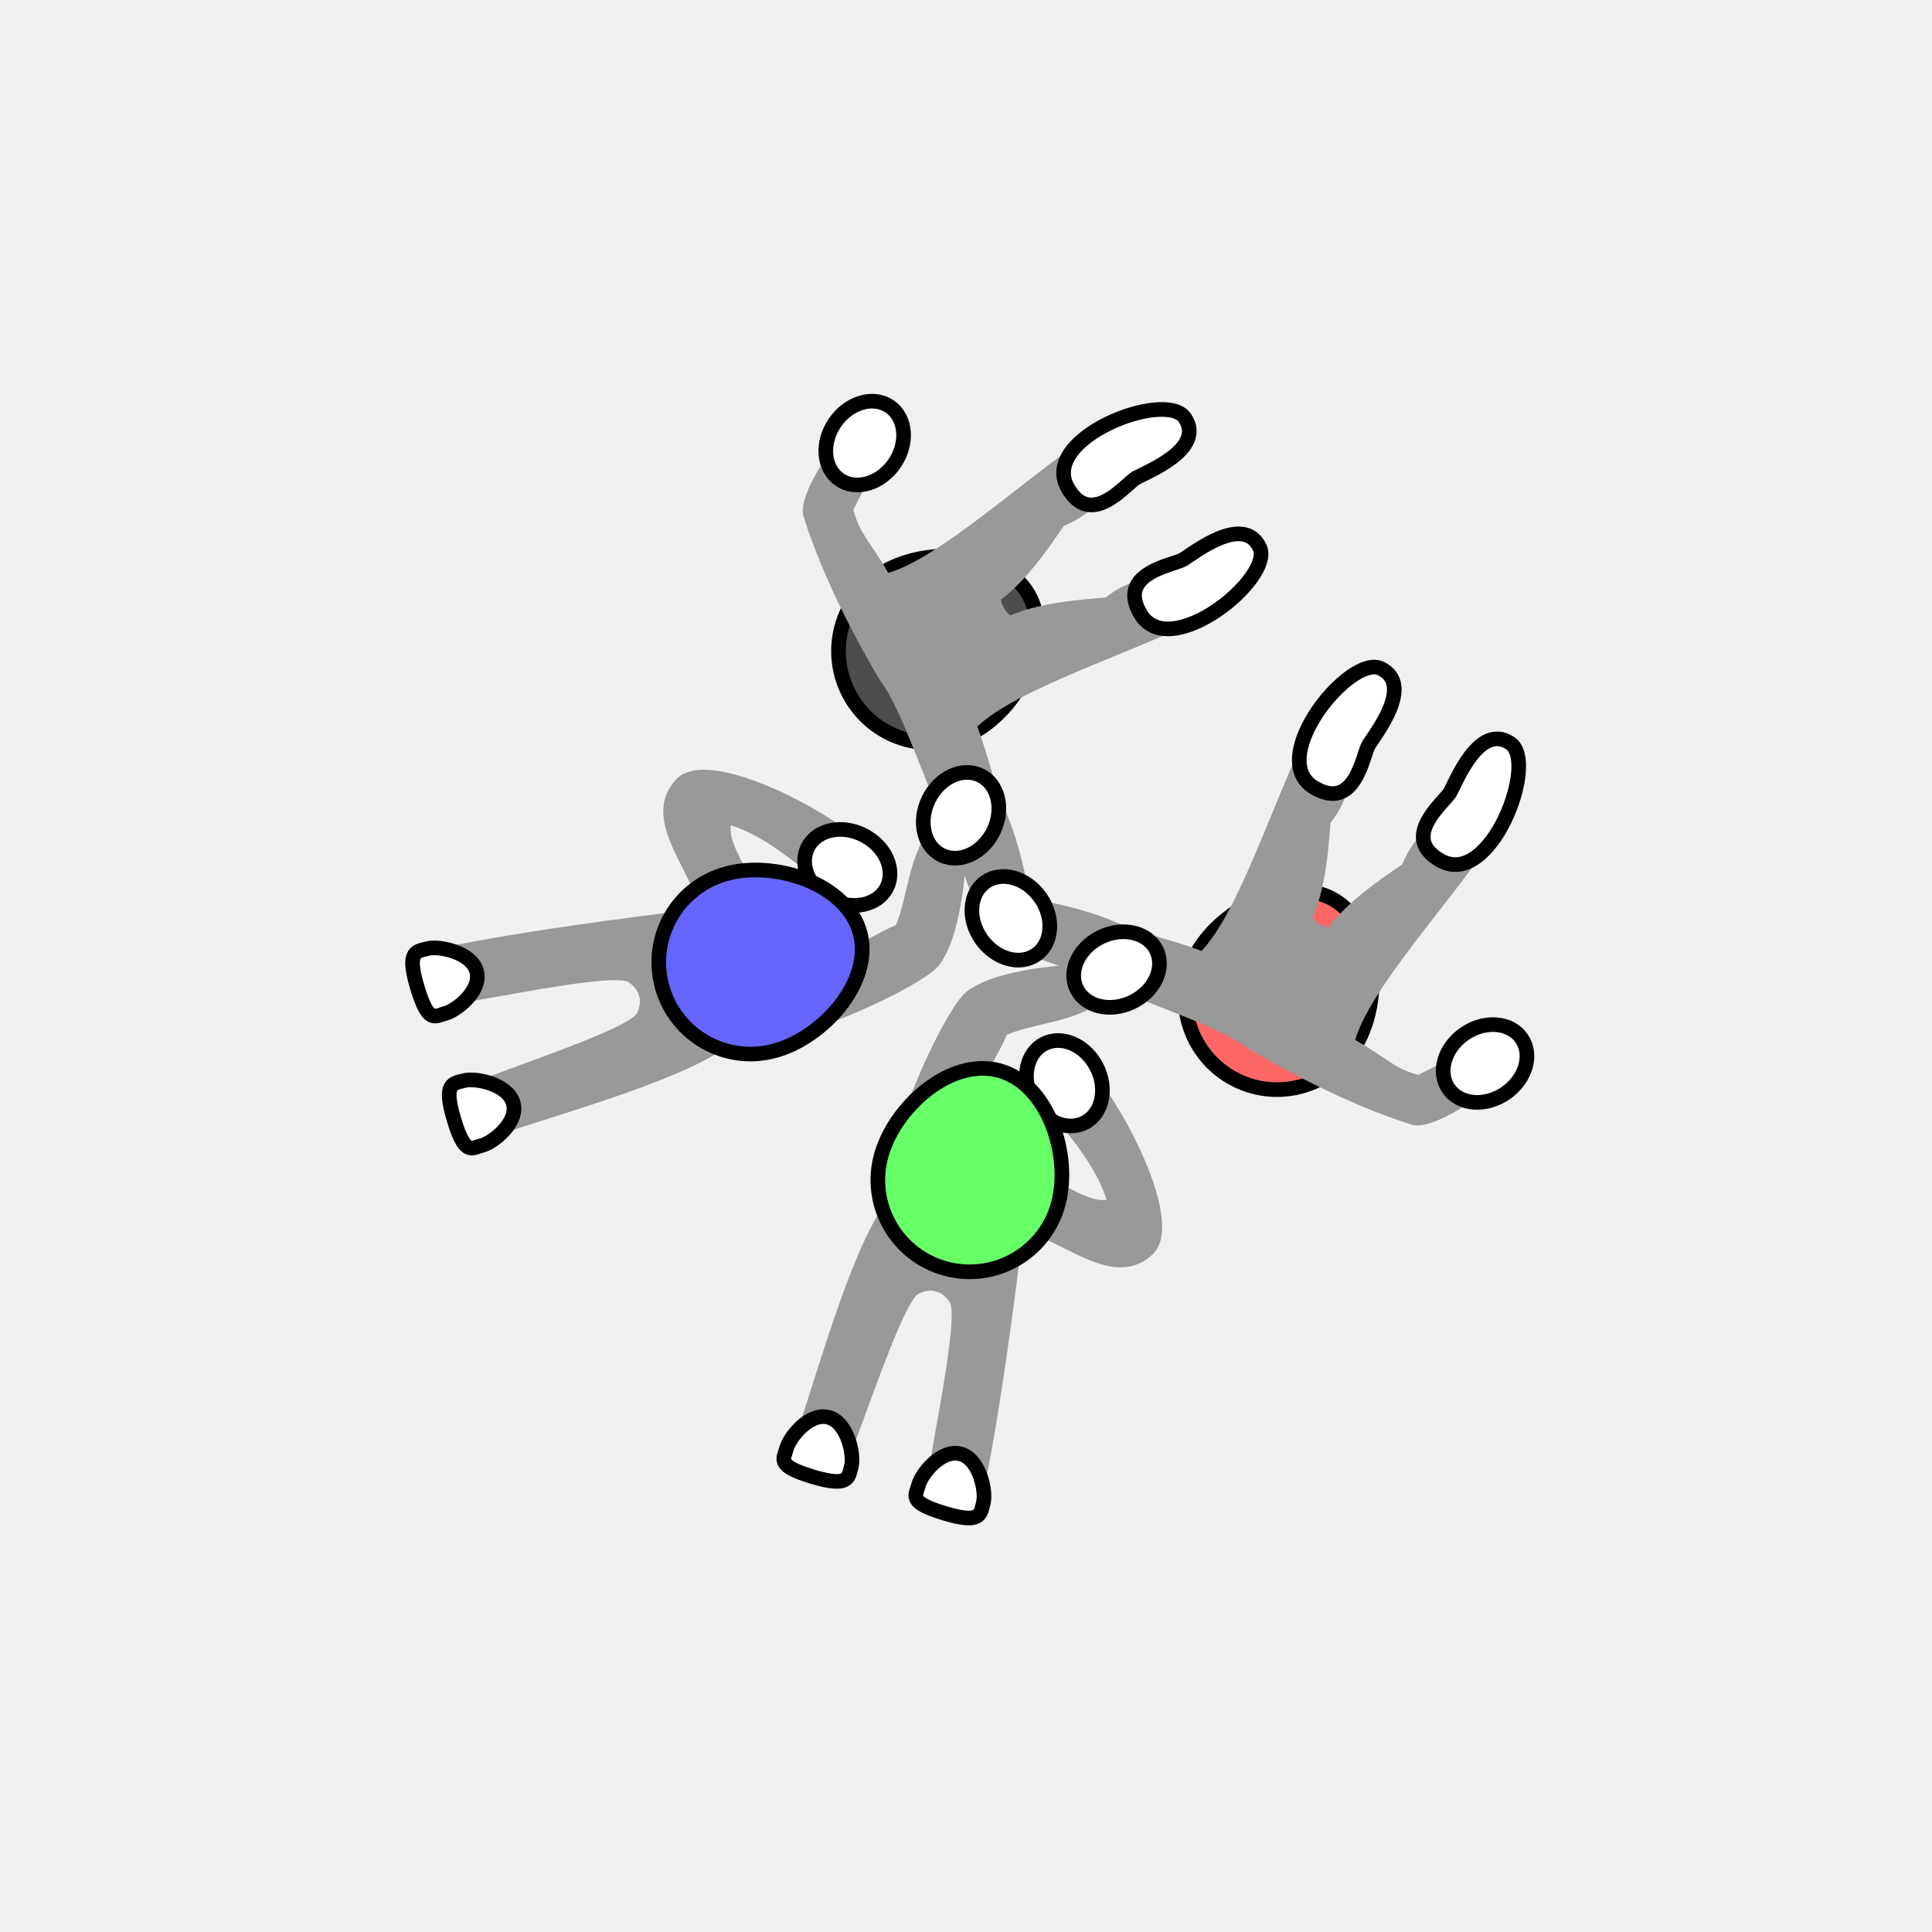
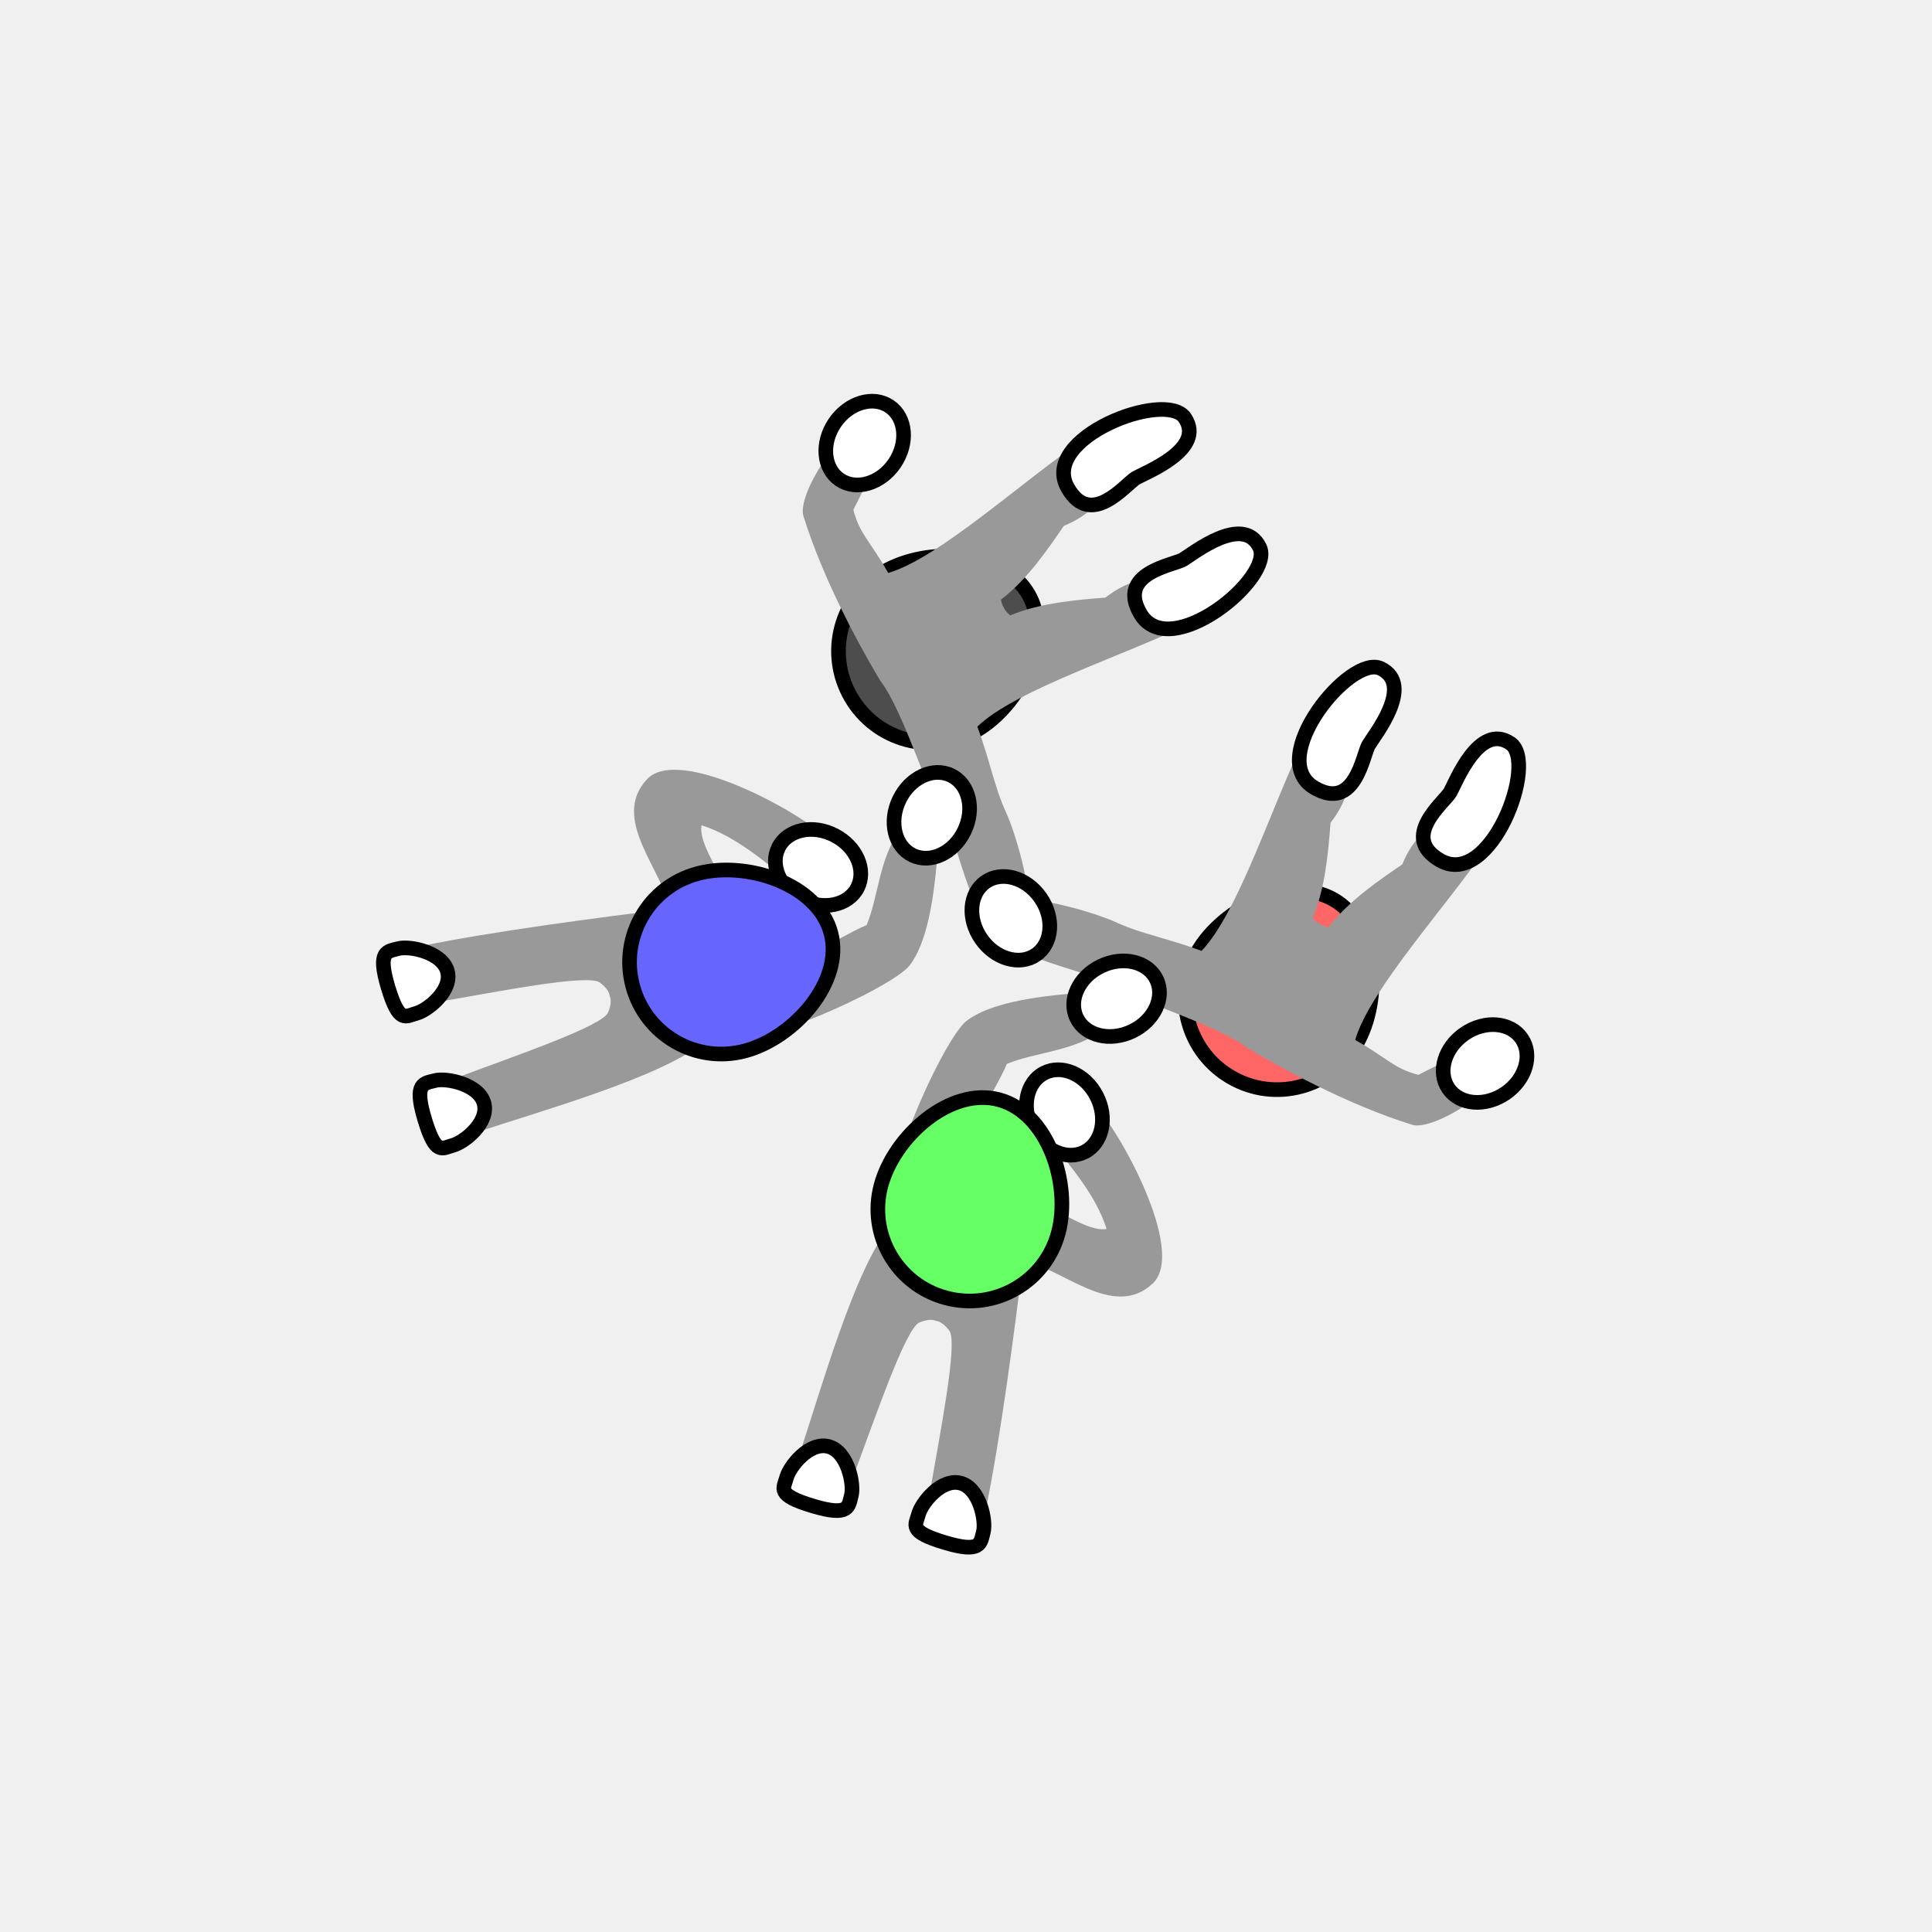
<svg xmlns="http://www.w3.org/2000/svg" width="35mm" height="35mm" viewBox="0 0 35 35" version="1.1" id="svg1" xml:space="preserve">
  <defs id="defs1" />
  <g id="layer1">
    <path id="path1-3-0-5" style="fill:#4d4d4d;fill-opacity:1;stroke:#000000;stroke-width:0.265" d="m 16.022,10.355 c 0.795,-0.459 2.151,-0.383 2.61,0.413 0.459,0.795 -0.153,2.008 -0.948,2.467 -0.795,0.459 -1.812,0.187 -2.271,-0.609 -0.459,-0.795 -0.187,-1.812 0.609,-2.271 z" />
    <path style="fill:#999999;fill-opacity:1;stroke:none;stroke-width:0.265;stroke-dasharray:none;stroke-opacity:1" d="m 21.516,10.615 c 0.153,0.249 0.223,0.584 0.042,0.675 -1.121,0.563 -3.152,1.199 -3.853,1.873 0.214,0.569 0.312,1.099 0.508,1.525 0.244,0.531 0.665,2.047 0.286,2.37 -0.663,0.314 -1.034,-1.278 -1.264,-1.937 -0.385,-0.59 -0.842,-2.212 -1.292,-2.795 -0.343,-0.575 -1.016,-1.783 -1.389,-2.98 -0.116,-0.374 0.675,-1.664 1.09,-1.495 0.411,0.167 0.097,0.848 -0.185,1.383 0.118,0.454 0.301,0.557 0.632,1.146 0.933,-0.273 2.493,-1.72 3.539,-2.413 0.299,-0.198 0.877,0.671 0.585,0.88 -0.421,0.301 -0.451,0.473 -0.943,0.68 -0.284,0.415 -0.663,0.974 -1.139,1.336 0.01,0.062 0.032,0.114 0.058,0.158 0.026,0.045 0.061,0.088 0.11,0.128 0.551,-0.232 1.223,-0.283 1.724,-0.323 0.423,-0.324 0.588,-0.264 1.058,-0.48 0.143,-0.065 0.313,0.075 0.433,0.269 z" id="path4-6-3-2-6" />
    <path id="path1-7-1-1-4-1" style="fill:#ffffff;stroke:#000000;stroke-width:0.265;stroke-dasharray:none" d="m 22.819,9.915 c -0.299,-0.615 -1.207,0.115 -1.385,0.221 -0.178,0.106 -1.209,0.241 -0.775,0.982 0.527,0.899 2.43,-0.649 2.16,-1.203 z" />
    <path id="path1-7-1-1-4-5-1" style="fill:#ffffff;stroke:#000000;stroke-width:0.265;stroke-dasharray:none" d="M 21.464,7.569 C 21.847,8.136 20.761,8.556 20.581,8.658 20.4,8.76 19.767,9.585 19.343,8.838 18.827,7.931 21.119,7.058 21.464,7.569 Z" />
    <ellipse style="fill:#ffffff;fill-opacity:1;stroke:#000000;stroke-width:0.265;stroke-dasharray:none;stroke-opacity:1" id="path1-7-2-9-9-1-3-9-9" cx="17.465" cy="2.188" rx="0.654" ry="0.803" transform="matrix(0.8263744,0.5631211,0.5631211,-0.8263744,0,0)" />
    <path id="path1-3-0-5-8" style="fill:#ff6666;fill-opacity:1;stroke:#000000;stroke-width:0.265" d="m 24.575,18.908 c 0.459,-0.795 0.383,-2.151 -0.413,-2.61 -0.795,-0.459 -2.008,0.153 -2.467,0.948 -0.459,0.795 -0.187,1.812 0.609,2.271 0.795,0.459 1.812,0.187 2.271,-0.609 z" />
    <path style="fill:#999999;fill-opacity:1;stroke:none;stroke-width:0.265;stroke-dasharray:none;stroke-opacity:1" d="m 24.315,13.415 c -0.249,-0.153 -0.584,-0.223 -0.675,-0.042 -0.563,1.121 -1.199,3.152 -1.873,3.853 -0.569,-0.214 -1.099,-0.312 -1.525,-0.508 -0.531,-0.244 -2.047,-0.665 -2.37,-0.286 -0.314,0.663 1.278,1.034 1.937,1.264 0.59,0.385 2.212,0.842 2.795,1.292 0.575,0.343 1.783,1.016 2.98,1.389 0.374,0.116 1.664,-0.675 1.495,-1.09 -0.167,-0.411 -0.848,-0.097 -1.383,0.185 -0.454,-0.118 -0.557,-0.301 -1.146,-0.632 0.273,-0.933 1.72,-2.493 2.413,-3.539 0.198,-0.299 -0.671,-0.877 -0.88,-0.585 -0.301,0.421 -0.473,0.451 -0.68,0.943 -0.415,0.284 -0.974,0.663 -1.336,1.139 -0.062,-0.01 -0.114,-0.032 -0.158,-0.058 -0.045,-0.026 -0.088,-0.061 -0.128,-0.11 0.232,-0.551 0.283,-1.223 0.323,-1.724 0.324,-0.423 0.264,-0.588 0.48,-1.058 0.065,-0.143 -0.075,-0.313 -0.269,-0.433 z" id="path4-6-3-2-6-5" />
    <ellipse style="fill:#ffffff;fill-opacity:1;stroke:#000000;stroke-width:0.265;stroke-dasharray:none;stroke-opacity:1" id="path1-7-2-9-9-1-3-5" cx="5.568" cy="24.106" rx="0.654" ry="0.803" transform="rotate(-34.74034)" />
    <path id="path1-7-1-1-4-1-7" style="fill:#ffffff;stroke:#000000;stroke-width:0.265;stroke-dasharray:none" d="m 25.015,12.111 c 0.615,0.299 -0.115,1.207 -0.221,1.385 -0.106,0.178 -0.241,1.209 -0.982,0.775 -0.899,-0.527 0.649,-2.43 1.203,-2.16 z" />
    <path id="path1-7-1-1-4-5-1-4" style="fill:#ffffff;stroke:#000000;stroke-width:0.265;stroke-dasharray:none" d="m 27.362,13.466 c -0.567,-0.383 -0.988,0.703 -1.089,0.884 -0.102,0.181 -0.927,0.813 -0.18,1.238 0.906,0.515 1.78,-1.777 1.269,-2.122 z" />
    <ellipse style="fill:#ffffff;fill-opacity:1;stroke:#000000;stroke-width:0.265;stroke-dasharray:none;stroke-opacity:1" id="path1-7-2-9-9-1-3-9-9-8" cx="-31.071" cy="11.383" rx="0.654" ry="0.803" transform="rotate(-124.2719)" />
-     <path style="fill:#999999;fill-opacity:1;stroke:none;stroke-width:0.265;stroke-dasharray:none;stroke-opacity:1" d="M 8.072,17.691 C 8,17.439 8.017,17.169 8.193,17.133 9.421,16.879 11.33,16.627 12.655,16.465 c -0.089,-0.676 -1.083,-1.628 -0.402,-2.35 0.59,-0.626 2.854,0.648 3.236,1.062 0.191,0.207 -0.447,0.956 -0.682,0.769 -0.448,-0.355 -0.973,-0.809 -1.567,-0.995 -0.104,0.503 1.066,1.809 0.991,2.375 0.157,0.567 1.473,-0.355 1.998,-0.567 0.219,-0.501 0.233,-1.326 0.674,-1.795 0.343,0.06 0.628,0.332 0.599,0.655 -0.057,0.629 -0.169,1.45 -0.492,1.869 -0.312,0.405 -2.936,1.618 -3.706,1.373 -0.761,0.651 -3.004,1.271 -4.193,1.67 -0.341,0.114 -0.598,-0.897 -0.262,-1.024 0.969,-0.364 2.595,-0.916 2.697,-1.165 0.057,-0.141 0.058,-0.234 0.03,-0.297 -0.008,-0.069 -0.056,-0.151 -0.177,-0.244 C 11.183,17.635 9.501,17.975 8.481,18.148 8.304,18.178 8.143,17.943 8.072,17.691 Z" id="path4-4-5-5-1-3" />
-     <ellipse style="fill:#ffffff;fill-opacity:1;stroke:#000000;stroke-width:0.265;stroke-dasharray:none;stroke-opacity:1" id="path1-7-2-9-9-1-6-1-2-3-6" cx="-6.892" cy="20.858" rx="0.654" ry="0.803" transform="rotate(-62.61303)" />
-     <path id="path1-7-1-2-6-5-0-1" style="fill:#ffffff;stroke:#000000;stroke-width:0.265;stroke-dasharray:none" d="m 8.074,18.357 c 0.2,-0.054 0.654,-0.411 0.561,-0.76 -0.093,-0.349 -0.686,-0.466 -0.886,-0.413 -0.2,0.054 -0.391,0.032 -0.19,0.701 0.201,0.669 0.315,0.525 0.515,0.472 z" />
-     <path id="path1-7-1-9-0-2-6-6-8" style="fill:#ffffff;stroke:#000000;stroke-width:0.265;stroke-dasharray:none" d="m 8.738,20.748 c 0.2,-0.054 0.654,-0.411 0.561,-0.76 -0.093,-0.349 -0.686,-0.466 -0.886,-0.413 -0.2,0.054 -0.391,0.032 -0.19,0.701 0.201,0.669 0.315,0.525 0.515,0.472 z" />
-     <path id="path1-9-9-6" style="fill:#6666ff;fill-opacity:1;stroke:#000000;stroke-width:0.265" d="m 13.166,15.826 c 0.887,-0.238 2.177,0.187 2.415,1.074 0.238,0.887 -0.667,1.9 -1.554,2.138 -0.887,0.238 -1.799,-0.289 -2.036,-1.176 -0.238,-0.887 0.289,-1.799 1.176,-2.036 z" />
-     <ellipse style="fill:#ffffff;fill-opacity:1;stroke:#000000;stroke-width:0.265;stroke-dasharray:none;stroke-opacity:1" id="path1-7-2-9-9-1-3-9-9-8-5-4" cx="-22.096" cy="-5.748" rx="0.654" ry="0.803" transform="rotate(-154.2719)" />
-     <path style="fill:#999999;fill-opacity:1;stroke:none;stroke-width:0.265;stroke-dasharray:none;stroke-opacity:1" d="m 17.307,26.903 c 0.252,0.072 0.522,0.055 0.558,-0.121 0.254,-1.228 0.506,-3.137 0.668,-4.462 0.676,0.089 1.628,1.083 2.35,0.402 0.626,-0.59 -0.648,-2.854 -1.062,-3.236 -0.207,-0.191 -0.956,0.447 -0.769,0.682 0.355,0.448 0.809,0.973 0.995,1.567 -0.503,0.104 -1.809,-1.066 -2.375,-0.991 -0.567,-0.157 0.355,-1.473 0.567,-1.998 0.501,-0.219 1.326,-0.233 1.795,-0.674 -0.06,-0.343 -0.332,-0.628 -0.655,-0.599 -0.629,0.057 -1.45,0.169 -1.869,0.492 -0.405,0.312 -1.618,2.936 -1.373,3.706 -0.651,0.761 -1.271,3.004 -1.67,4.193 -0.114,0.341 0.897,0.598 1.024,0.262 0.364,-0.969 0.916,-2.595 1.165,-2.697 0.141,-0.057 0.234,-0.058 0.297,-0.03 0.069,0.008 0.151,0.056 0.244,0.177 0.164,0.213 -0.176,1.895 -0.348,2.915 -0.03,0.177 0.204,0.338 0.456,0.409 z" id="path4-4-5-5-1-3-1" />
-     <ellipse style="fill:#ffffff;fill-opacity:1;stroke:#000000;stroke-width:0.265;stroke-dasharray:none;stroke-opacity:1" id="path1-7-2-9-9-1-6-1-2-3-6-0" cx="8.095" cy="-26.295" rx="0.654" ry="0.803" transform="matrix(0.88792,-0.4599979,-0.4599979,-0.88792,0,0)" />
-     <path id="path1-7-1-2-6-5-0-1-5" style="fill:#ffffff;stroke:#000000;stroke-width:0.265;stroke-dasharray:none" d="m 16.641,26.9 c 0.054,-0.2 0.411,-0.654 0.76,-0.561 0.349,0.093 0.466,0.686 0.413,0.886 -0.054,0.2 -0.032,0.391 -0.701,0.19 -0.669,-0.201 -0.525,-0.315 -0.472,-0.515 z" />
-     <path id="path1-7-1-9-0-2-6-6-8-1" style="fill:#ffffff;stroke:#000000;stroke-width:0.265;stroke-dasharray:none" d="m 14.25,26.237 c 0.054,-0.2 0.411,-0.654 0.76,-0.561 0.349,0.093 0.466,0.686 0.413,0.886 -0.054,0.2 -0.032,0.391 -0.701,0.19 -0.669,-0.201 -0.525,-0.315 -0.472,-0.515 z" />
-     <path id="path1-9-9-6-1" style="fill:#66ff66;fill-opacity:1;stroke:#000000;stroke-width:0.265" d="m 19.172,21.808 c 0.238,-0.887 -0.187,-2.177 -1.074,-2.415 -0.887,-0.238 -1.9,0.667 -2.138,1.554 -0.238,0.887 0.289,1.799 1.176,2.036 0.887,0.238 1.799,-0.289 2.036,-1.176 z" />
-     <ellipse style="fill:#ffffff;fill-opacity:1;stroke:#000000;stroke-width:0.265;stroke-dasharray:none;stroke-opacity:1" id="path1-7-2-9-9-1-3-9-9-8-5-4-0" cx="24.604" cy="10.598" rx="0.654" ry="0.803" transform="matrix(0.4341006,0.9008644,0.9008644,-0.4341006,0,0)" />
+     <path style="fill:#999999;fill-opacity:1;stroke:none;stroke-width:0.265;stroke-dasharray:none;stroke-opacity:1" d="m 7.542,17.691 c -0.072,-0.252 -0.055,-0.522 0.121,-0.558 1.228,-0.254 3.137,-0.506 4.462,-0.668 -0.089,-0.676 -1.083,-1.628 -0.402,-2.35 0.59,-0.626 2.854,0.648 3.236,1.062 0.191,0.207 -0.447,0.956 -0.682,0.769 -0.448,-0.355 -0.973,-0.809 -1.567,-0.995 -0.104,0.503 1.066,1.809 0.991,2.375 0.157,0.567 1.473,-0.355 1.998,-0.567 0.219,-0.501 0.233,-1.326 0.674,-1.795 0.343,0.06 0.628,0.332 0.599,0.655 -0.057,0.629 -0.169,1.45 -0.492,1.869 -0.312,0.405 -2.936,1.618 -3.706,1.373 -0.761,0.651 -3.004,1.271 -4.193,1.67 -0.341,0.114 -0.598,-0.897 -0.262,-1.024 0.969,-0.364 2.595,-0.916 2.697,-1.165 0.057,-0.141 0.058,-0.234 0.03,-0.297 -0.008,-0.069 -0.056,-0.151 -0.177,-0.244 C 10.654,17.635 8.972,17.975 7.952,18.148 7.775,18.178 7.614,17.943 7.542,17.691 Z" id="path4-4-5-5-1-3" />
+     <ellipse style="fill:#ffffff;fill-opacity:1;stroke:#000000;stroke-width:0.265;stroke-dasharray:none;stroke-opacity:1" id="path1-7-2-9-9-1-6-1-2-3-6" cx="-7.136" cy="20.388" rx="0.654" ry="0.803" transform="rotate(-62.61303)" />
+     <path id="path1-7-1-2-6-5-0-1" style="fill:#ffffff;stroke:#000000;stroke-width:0.265;stroke-dasharray:none" d="m 7.545,18.357 c 0.2,-0.054 0.654,-0.411 0.561,-0.76 -0.093,-0.349 -0.686,-0.466 -0.886,-0.413 -0.2,0.054 -0.391,0.032 -0.19,0.701 0.201,0.669 0.315,0.525 0.515,0.472 z" />
+     <path id="path1-7-1-9-0-2-6-6-8" style="fill:#ffffff;stroke:#000000;stroke-width:0.265;stroke-dasharray:none" d="m 8.208,20.748 c 0.2,-0.054 0.654,-0.411 0.561,-0.76 -0.093,-0.349 -0.686,-0.466 -0.886,-0.413 -0.2,0.054 -0.391,0.032 -0.19,0.701 0.201,0.669 0.315,0.525 0.515,0.472 z" />
+     <path id="path1-9-9-6" style="fill:#6666ff;fill-opacity:1;stroke:#000000;stroke-width:0.265" d="m 12.637,15.826 c 0.887,-0.238 2.177,0.187 2.415,1.074 0.238,0.887 -0.667,1.9 -1.554,2.138 -0.887,0.238 -1.799,-0.289 -2.036,-1.176 -0.238,-0.887 0.289,-1.799 1.176,-2.036 z" />
+     <ellipse style="fill:#ffffff;fill-opacity:1;stroke:#000000;stroke-width:0.265;stroke-dasharray:none;stroke-opacity:1" id="path1-7-2-9-9-1-3-9-9-8-5-4" cx="-21.619" cy="-5.978" rx="0.654" ry="0.803" transform="rotate(-154.2719)" />
+     <path style="fill:#999999;fill-opacity:1;stroke:none;stroke-width:0.265;stroke-dasharray:none;stroke-opacity:1" d="m 17.307,27.432 c 0.252,0.072 0.522,0.055 0.558,-0.121 0.254,-1.228 0.506,-3.137 0.668,-4.462 0.676,0.089 1.628,1.083 2.35,0.402 0.626,-0.59 -0.648,-2.854 -1.062,-3.236 -0.207,-0.191 -0.956,0.447 -0.769,0.682 0.355,0.448 0.809,0.973 0.995,1.567 -0.503,0.104 -1.809,-1.066 -2.375,-0.991 -0.567,-0.157 0.355,-1.473 0.567,-1.998 0.501,-0.219 1.326,-0.233 1.795,-0.674 -0.06,-0.343 -0.332,-0.628 -0.655,-0.599 -0.629,0.057 -1.45,0.169 -1.869,0.492 -0.405,0.312 -1.618,2.936 -1.373,3.706 -0.651,0.761 -1.271,3.004 -1.67,4.193 -0.114,0.341 0.897,0.598 1.024,0.262 0.364,-0.969 0.916,-2.595 1.165,-2.697 0.141,-0.057 0.234,-0.058 0.297,-0.03 0.069,0.008 0.151,0.056 0.244,0.177 0.164,0.213 -0.176,1.895 -0.348,2.915 -0.03,0.177 0.204,0.338 0.456,0.409 z" id="path4-4-5-5-1-3-1" />
+     <ellipse style="fill:#ffffff;fill-opacity:1;stroke:#000000;stroke-width:0.265;stroke-dasharray:none;stroke-opacity:1" id="path1-7-2-9-9-1-6-1-2-3-6-0" cx="7.852" cy="-26.765" rx="0.654" ry="0.803" transform="matrix(0.88792,-0.4599979,-0.4599979,-0.88792,0,0)" />
+     <path id="path1-7-1-2-6-5-0-1-5" style="fill:#ffffff;stroke:#000000;stroke-width:0.265;stroke-dasharray:none" d="m 16.641,27.429 c 0.054,-0.2 0.411,-0.654 0.76,-0.561 0.349,0.093 0.466,0.686 0.413,0.886 -0.054,0.2 -0.032,0.391 -0.701,0.19 -0.669,-0.201 -0.525,-0.315 -0.472,-0.515 z" />
+     <path id="path1-7-1-9-0-2-6-6-8-1" style="fill:#ffffff;stroke:#000000;stroke-width:0.265;stroke-dasharray:none" d="m 14.25,26.766 c 0.054,-0.2 0.411,-0.654 0.76,-0.561 0.349,0.093 0.466,0.686 0.413,0.886 -0.054,0.2 -0.032,0.391 -0.701,0.19 -0.669,-0.201 -0.525,-0.315 -0.472,-0.515 z" />
+     <path id="path1-9-9-6-1" style="fill:#66ff66;fill-opacity:1;stroke:#000000;stroke-width:0.265" d="m 19.172,22.337 c 0.238,-0.887 -0.187,-2.177 -1.074,-2.415 -0.887,-0.238 -1.9,0.667 -2.138,1.554 -0.238,0.887 0.289,1.799 1.176,2.036 0.887,0.238 1.799,-0.289 2.036,-1.176 z" />
+     <ellipse style="fill:#ffffff;fill-opacity:1;stroke:#000000;stroke-width:0.265;stroke-dasharray:none;stroke-opacity:1" id="path1-7-2-9-9-1-3-9-9-8-5-4-0" cx="25.08" cy="10.369" rx="0.654" ry="0.803" transform="matrix(0.4341006,0.9008644,0.9008644,-0.4341006,0,0)" />
  </g>
</svg>
